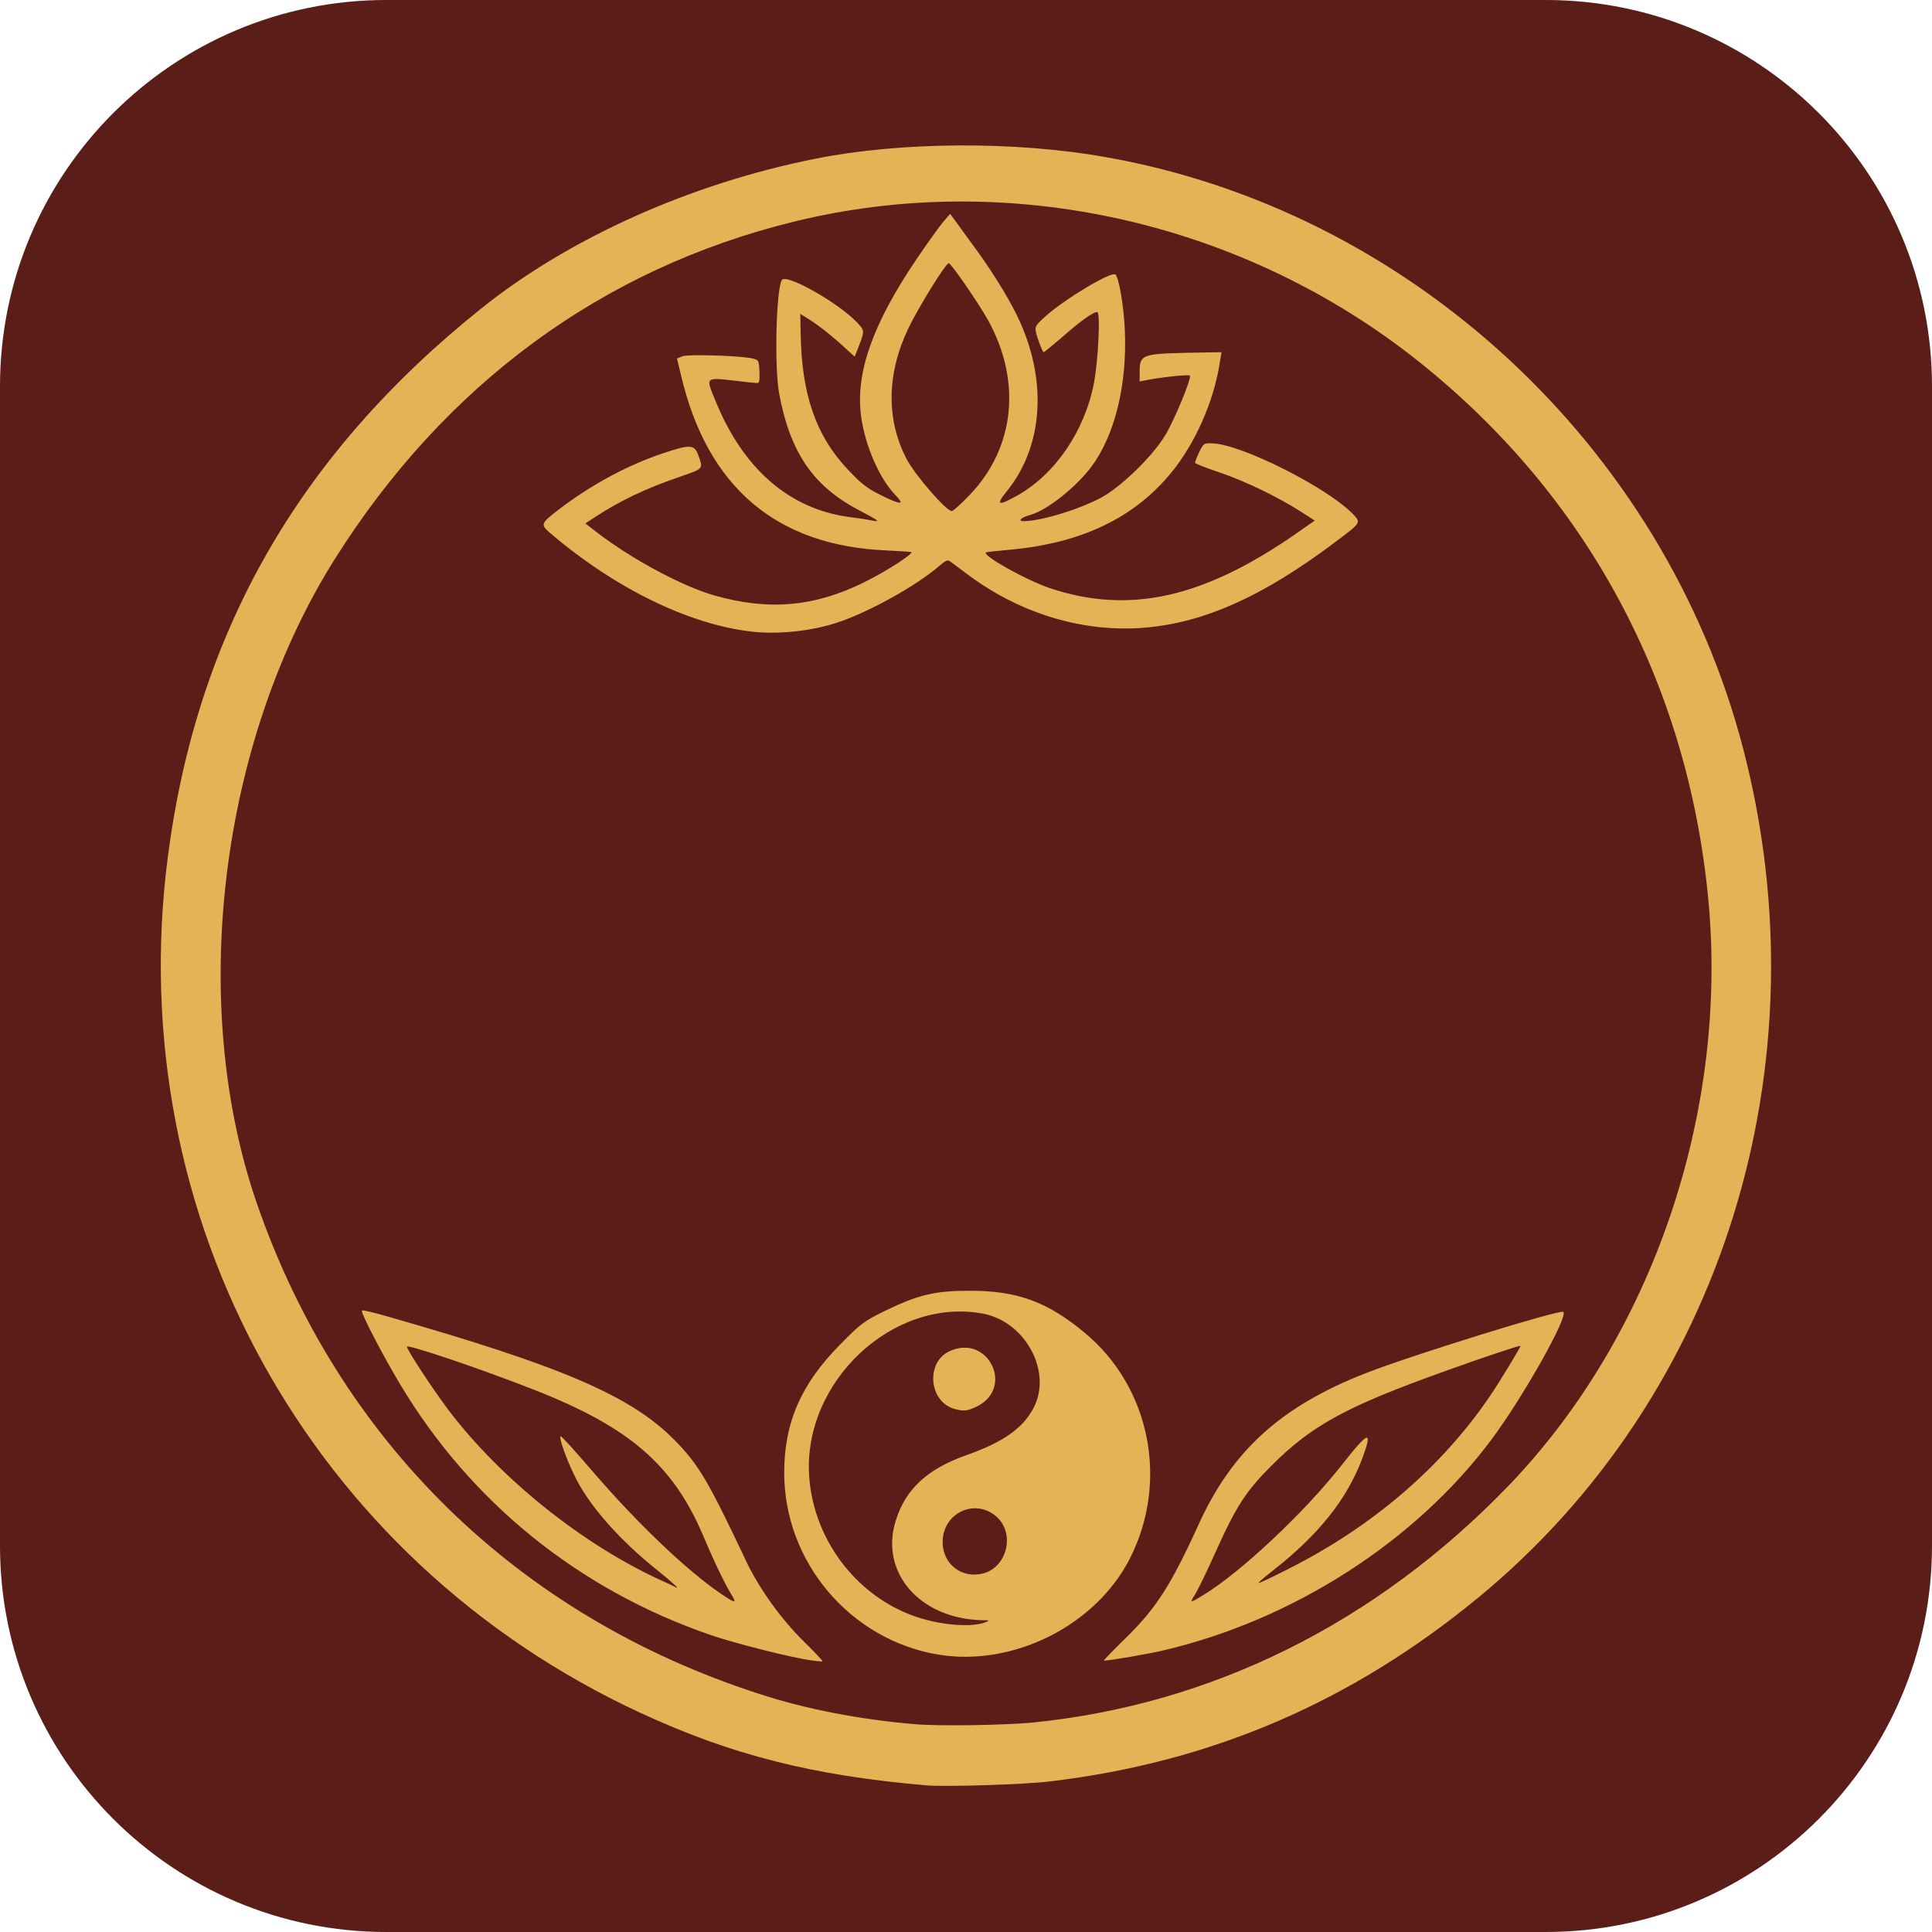
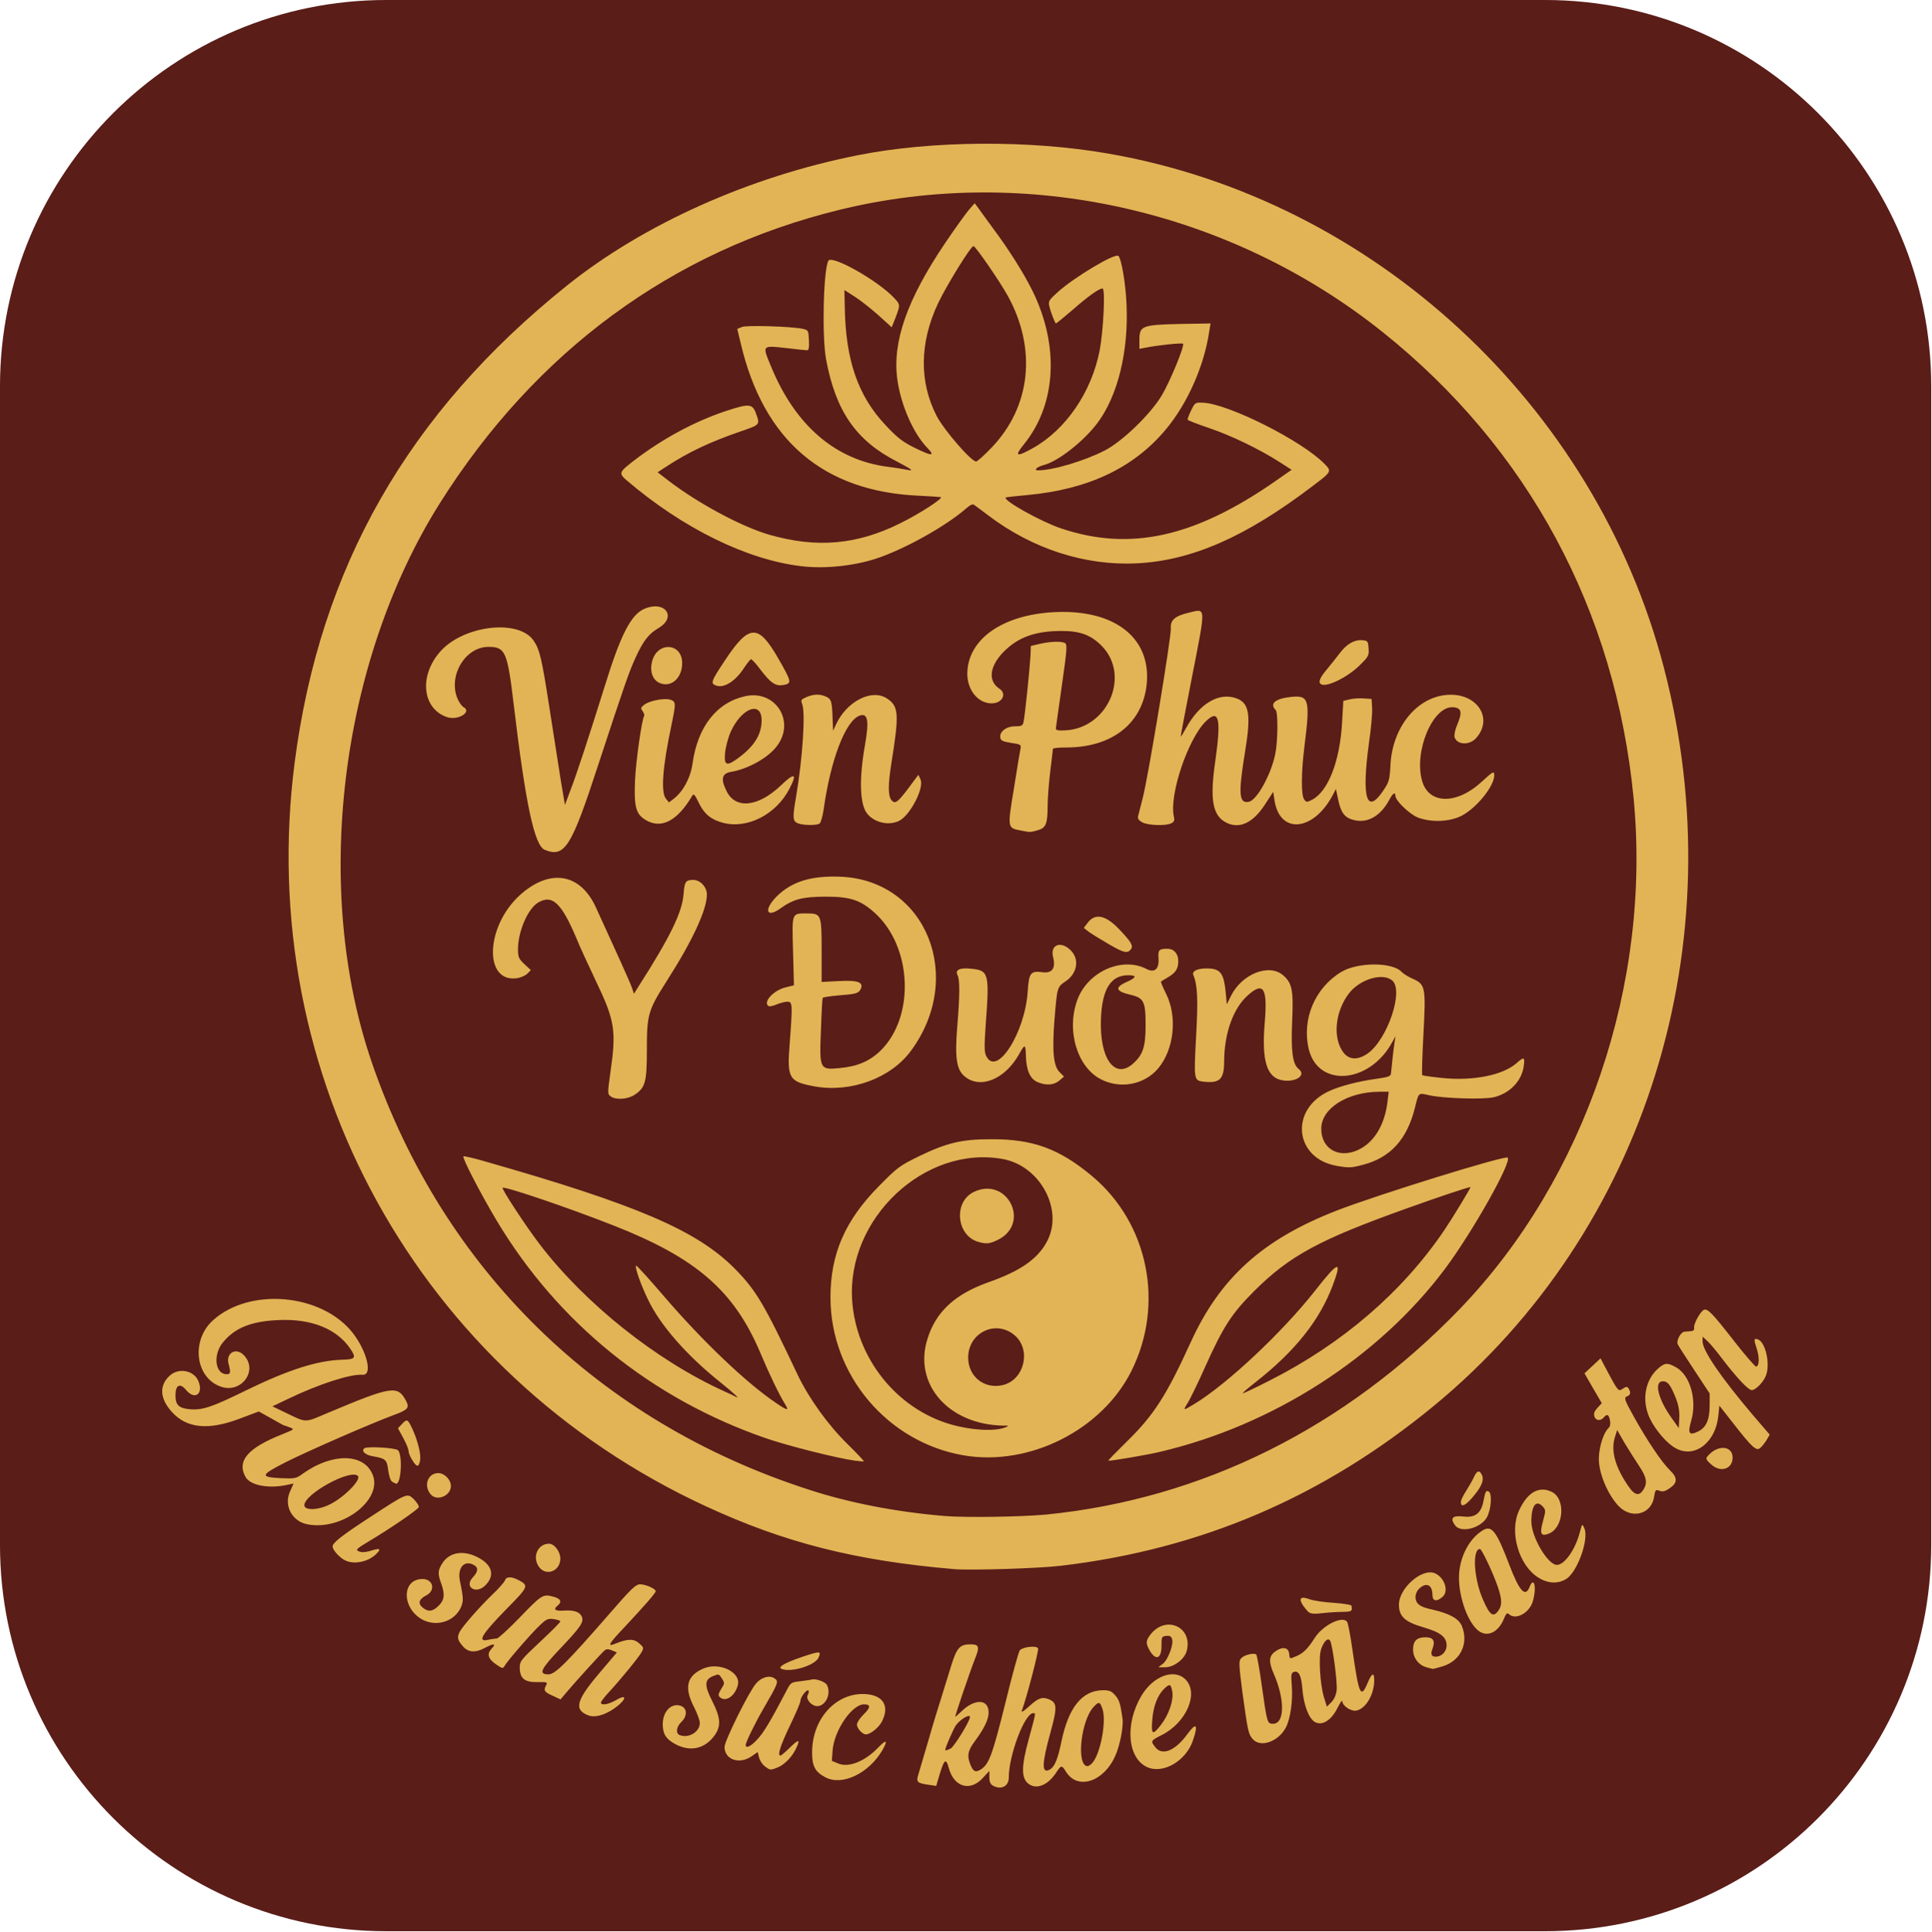
- <svg xmlns="http://www.w3.org/2000/svg" viewBox="0 0 951.2 951.2">
-   <rect width="951.2" height="951.2" rx="190.2" fill="#5a1d18" />
-   <path fill="#e3b455" transform="translate(73.1 65.6)" d="M383 813.4C327.1 808.6 287.1 798.5 242.2 777.7C79.7 702.5 -13.4 534 9.5 356.5C23.8 246 73.7 158.5 163.8 86.3C207.1 51.6 267 24.7 328.6 12.5C370.2 4.2 425.9 3.8 470.4 11.6C620.6 37.7 746.1 153.7 785 302.5C825.8 458.6 774.9 622 654.8 720.9C592.1 772.5 523.1 802.1 443.5 811.5C431 813 392.4 814.2 383 813.4ZM435.1 782.5C523.6 773.7 604.5 733.4 669.6 665.9C740.6 592.1 778.1 481.8 767.9 376.5C757.6 270.4 708.2 178.6 625.9 112.8C539.3 43.5 423.8 17.5 317.9 43.5C223.5 66.6 146 123.5 91.7 209.7C35 299.8 19.4 428.3 53.3 526.7C93.7 643.8 181.7 729.9 300.5 768.3C323.7 775.9 350.2 781 377.5 783.3C389.1 784.3 421.4 783.8 435.1 782.5ZM326.5 751.9C316.4 750.5 289.1 743.6 276.5 739.3C211.7 716.9 158.7 674 124 616.1C114.9 600.9 104.3 580.4 105.1 579.6C105.4 579.3 111 580.6 117.5 582.5C203.4 607 237.4 621.6 258.8 643.2C270.9 655.5 275.3 662.9 294.4 703.3C300.7 716.5 311.5 731.6 322.4 742.3C327.8 747.6 332.1 752.2 331.9 752.3C331.7 752.5 329.2 752.3 326.5 751.9ZM480.8 741.2C496 726.4 503.3 715.1 517 685C533.6 648.5 557.7 626.7 599.5 610.4C622.6 601.4 695.2 578.9 696.6 580.3C699.1 582.7 676.5 622.7 661.1 643.3C623.6 693.4 563.7 731.9 499.9 746.9C493.1 748.6 473 752 470.4 752C470 752 474.7 747.2 480.8 741.2ZM388.7 749C345.4 741.7 313 703.4 313 659.5C313 634.8 321.3 615.8 340.5 596.4C350.8 585.9 352.2 584.9 363 579.6C378.7 572 387.2 569.9 403.5 569.9C427.5 569.7 442.5 575.2 461.1 590.7C493.2 617.5 502.4 663.6 483.3 701.5C466.5 734.7 425.7 755.2 388.7 749ZM412.1 733.1C414.3 732.2 414.2 732.1 410.7 732.1C379.9 731.5 359.9 708.7 367.9 683.1C372.7 667.6 383.4 657.7 402.5 650.9C420.7 644.5 430.6 637.6 435.8 627.5C445.1 609.6 431.6 584.9 410.6 581.1C366.4 573.1 322 614.9 325.3 661.4C327.6 693.9 350.4 722.5 381.1 731.4C392.8 734.8 406 735.5 412.1 733.1ZM287.2 719.8C283.8 714.3 278.4 703.1 273.2 690.7C258.3 655.6 236.9 637.1 190 618.7C164.1 608.5 128.3 596.4 127.3 597.4C126.6 598 140.3 618.9 148 629C173.8 662.9 214.3 695.2 252.9 712.7C256 714.1 258.8 715.4 259.2 715.7C262.3 717.5 258.5 713.9 250.8 707.7C231.7 692.5 216.5 675.2 209.6 660.6C205.5 652.2 202 642.1 202.9 641.5C203.3 641.3 210.5 649.3 219 659.2C240.5 684.2 265.2 707.8 281.9 719.1C288.8 723.8 289.7 723.9 287.2 719.8ZM519.2 719.8C537.7 708.6 569.1 679.1 587.4 655.8C600.9 638.6 603 638 597.5 652.7C590 672.6 576.1 690 553.8 707.5C549.6 710.8 546.3 713.6 546.5 713.8C546.7 714 553.5 710.8 561.7 706.6C603 685.7 637 656.4 660.7 621.4C665.3 614.6 676 597 675.5 597C674.3 597 658 602.4 639.1 609.2C590.1 626.7 573 635.9 552.9 656C540.3 668.6 535.5 676 525.3 698.7C521.2 707.9 516.7 717.1 515.4 719.2C512.5 723.8 512.6 723.8 519.2 719.8ZM411.2 709C422.9 705.7 426.7 689.2 417.5 681.1C406.9 671.8 391 679.3 391 693.6C391 704.6 400.6 711.9 411.2 709ZM396.6 628C384.2 624.3 382.6 605.2 394.3 599.7C413.1 590.8 426.6 617.4 408 626.8C403.3 629.1 401.3 629.4 396.6 628ZM296.5 245.3C265.7 241.7 229.3 223.8 197.6 196.7C192.9 192.6 193.1 192.1 202.2 185.1C218.1 173 235.9 163.4 253.5 157.5C266.8 153.1 268.7 153.2 270.7 158.5C273.2 165.3 273.3 165.1 262 169C244.8 174.9 232.6 180.7 220.3 188.7L215.1 192.1 221.3 196.9C238.3 209.9 262.8 223 278.4 227.5C305.3 235.2 328 233.2 352.5 221C362.7 216 376.5 207.2 375.6 206.2C375.4 206.1 369.9 205.7 363.4 205.4C309 203.1 275.1 174.1 262.2 119.2L260.2 110.9 262.9 109.8C265.6 108.7 290.6 109.5 297 110.8C300.5 111.6 300.5 111.6 300.8 117.3C301 121.5 300.7 123 299.8 123C299.1 123 294 122.5 288.4 121.8C274.1 120.2 274.3 120 279.1 131.6C292.8 165.4 315.7 185.2 345.5 189C349.4 189.5 354 190.2 355.8 190.6C360.7 191.6 359.7 190.8 350.8 186.1C327.5 174.2 316 157.6 310.5 128.1C308.1 114.9 309 77.5 311.8 72.3C313.8 68.8 339.9 83.6 348.9 93.2C352.6 97.1 352.6 97.3 349.9 104.4L347.7 110 340.1 103.1C335.9 99.4 329.9 94.6 326.7 92.6L320.9 88.9 321.1 98.7C321.6 128.6 328.6 148.8 344 165.2C350.6 172.3 353.6 174.7 360.2 178C370.5 183.1 372.6 183.2 367.8 178.2C360 170.2 352.9 154.1 350.9 139.7C347.9 118.3 356.4 94.2 378 62.2C383.5 54.1 389.5 45.7 391.3 43.6L394.7 39.7 397.2 43.1C398.5 45 402.2 49.9 405.2 54.1C414.1 66 422.7 79.7 427.5 89.5C442.8 120.7 440.9 153.9 422.4 176.5C417 183.2 418.4 183.6 427.7 178.4C446.4 167.9 460.9 146.7 465.5 123C467.6 111.7 468.8 88 467.1 88C465.1 88 458.8 92.5 449.7 100.5C444.8 104.7 440.8 108 440.6 107.8C439.7 106.4 437.6 100.9 437 98.2C436.3 95.2 436.6 94.7 441.9 89.9C451.2 81.6 473.7 68.1 476 69.5C477.7 70.6 480.2 84.9 480.7 97C481.9 123.7 475.8 148.6 464.3 164.1C456.6 174.4 442.2 185.8 433.9 188C429.8 189.1 427.8 191 430.7 191C439.1 191 457.1 185.6 468.5 179.7C478.5 174.5 494.4 159.1 500.7 148.5C505.4 140.6 513.7 120.4 512.7 119.3C512 118.7 498.5 120.1 491.1 121.6L488 122.2 488 117.1C488 109.2 489.4 108.6 510.8 108.1L528.3 107.8 527.5 112.6C524.6 132 515.2 153.2 503 167.8C484.8 189.6 459.1 201.8 424.6 205C418 205.6 412.4 206.2 412.3 206.4C410.6 208 432.3 220.1 443.6 223.9C482.7 237 519.1 229 564.9 197.2L574.2 190.7 567.5 186.4C556.2 179.1 539.8 171.2 527.3 167C520.8 164.8 515.4 162.7 515.3 162.3C515.2 161.9 516.1 159.5 517.3 157C519.5 152.6 519.6 152.5 524 152.7C538.5 153.3 580.3 174.4 592.9 187.4C597 191.6 597 191.7 586 200C548.1 228.8 517.7 242.1 486.5 243.7C457.3 245.1 427.6 235.6 402.6 216.7C398.8 213.8 395.1 211.1 394.4 210.6C393.6 209.9 392.1 210.6 389.6 212.8C378.3 222.7 354.5 235.9 338.9 241C326.1 245.2 309.5 246.9 296.5 245.3ZM404.3 178.1C426.5 154.9 430 122.3 413.4 92.1C408.9 84 395.2 64 394 64C392.5 64 378.9 86 374 96.3C363.4 118.7 363.2 141 373.2 160.3C377.4 168.3 392.7 186 395.5 186C396.2 186 400.1 182.5 404.3 178.1Z" />
+ <svg xmlns="http://www.w3.org/2000/svg" viewBox="0 0 1093.9 1093.9">
+   <rect width="1093.9" height="1093.9" rx="218.8" fill="#5a1d18" />
+   <path fill="#e3b455" transform="translate(85.4 75.4)" d="M476.8 935.9C475.6 935.2 475 933.7 475 931.3L475 927.7 471.2 931.8C464 939.6 454.9 936.8 452 926C450.5 920.4 449.5 921 447 929.1L444.9 936.2 440.2 935.5C434 934.6 433.4 933.9 434.9 929.3C435.5 927.2 438.1 918.5 440.6 910C443 901.5 446.4 890.5 448 885.5C449.5 880.5 452.1 872.5 453.5 867.7C456.6 857.9 458.3 856 464.3 856C469.2 856 469.6 857.4 466.9 864.1C464.1 871.2 455.3 897 455.7 897C455.9 897 457.7 895.4 459.7 893.5C465.8 887.8 472.3 887 474.1 891.7C475.7 896 473.4 901.9 466.9 910.7C462.7 916.3 462.2 919.1 464.4 924.5C466 928.3 467.4 928.8 470.7 926.5C474.9 923.5 476.9 918 484 889.5C487.9 873.5 491.6 860 492.3 859.3C494.4 857.3 501.9 856.6 502.6 858.3C503.1 859.6 495.9 887.1 493.4 893.5C492.9 894.8 494.2 894.1 497.2 891.4C502.5 886.5 504.8 885.6 508.4 887C513.4 888.9 513.6 891.4 509.7 905.6C504.7 923.6 504.5 929.4 509.1 927C512 925.4 513.7 921.3 515.9 910.7C519.9 891.6 527.7 882 539.4 882C543.1 882 544.2 882.5 546.4 885C548.7 887.8 549.2 889.5 550.4 897.9C551.1 902.4 549 913.3 546.3 919.2C539.8 933.9 525.1 938.7 518.5 928.3C515.9 924.2 515.8 924.2 512.6 929C507.8 936.2 501 938.6 496.6 934.5C493.1 931.2 493.2 924.8 497.1 910.5C501.5 894.2 501.4 895 499.8 895C495 895 486 918.8 486 931.5C486 936.5 481.5 938.7 476.8 935.9ZM382.1 931.3C376.2 928.2 374.5 924.9 374.6 916.7C374.8 897.7 388.6 883 405.1 884.2C415 884.9 418.6 891.1 414.1 899.8C412.3 903.2 407.6 907 405.1 907C403.1 907 400 903.6 400 901.5C400 900.3 401.6 897.9 403.5 896C407.8 891.8 408 890 404 890C397.1 890 387 904.9 386.2 916.2L385.8 922 389.4 923.5C395.3 926 404.5 922.3 411.9 914.6C416.7 909.6 417.7 910.1 414.5 915.8C406.8 929.1 391.6 936.4 382.1 931.3ZM347.7 925C346.3 923.9 344.9 921.6 344.5 920L343.8 917 340.2 919.5C333.3 924.2 325 921.3 325 914.1C325 910.7 338.9 882.6 342.9 878.1C346 874.5 350.7 873.3 353.5 875.4C355.8 877 355.3 878.2 347 892.5C342.4 900.4 337 911.4 337 913C337 915.2 340 913.8 343.7 909.7C347.3 905.8 351.1 899.4 359.7 883C362.5 877.5 362.6 877.5 368 876.9C371 876.5 373.9 876.1 374.5 875.9C376.6 875.3 382.1 877.2 383 879C385.6 883.9 382.3 891 377.5 891C374.3 891 370.9 887.1 372.1 884.8C372.7 883.7 372.9 882.5 372.5 882.2C371.6 881.2 368 885.9 368 888C368 889 365.3 895.3 362 902.1C356.6 913.4 354.8 919 356.7 919C357.1 919 359.6 916.9 362.2 914.3C367.3 909.3 368.2 909.7 365.1 915.8C362.8 920.3 358.5 924.5 354.7 925.9C350.9 927.4 350.7 927.3 347.7 925ZM564.5 925.6C553.2 920.6 551.6 901.1 561.2 885C567.9 873.9 579.7 869.5 586.1 875.9C593.8 883.6 586.7 900.3 572.6 907.4C566.3 910.6 566.2 910.7 569.1 914.4C573 919.3 580.4 916.2 587.2 906.8C592.2 900 593.4 901.3 590.4 910.2C586.6 921.9 573.6 929.6 564.5 925.6ZM533.3 923.2C537.9 918.1 541.4 899.7 539.1 892.7C537.6 888.4 537.1 888.2 534.1 891.4C526.8 899.1 524.1 924.9 530.6 925C531.2 925 532.4 924.2 533.3 923.2ZM453.1 915C455.1 913.9 464 899.5 464 897.2C464 895.2 458.6 898.4 456.1 901.8C454.6 904 450 914.4 450 915.8C450 916.3 451.2 916 453.1 915ZM296.9 912.4C291.7 909.5 290 906.7 290 901.2C290 893.9 295 888.9 300.4 890.9C303.9 892.3 304 896.7 300.5 900C297.7 902.7 297.2 906.5 299.6 907.4C304.7 909.4 311 905.6 311 900.5C311 899.1 309.5 895.1 307.8 891.7C302 880.6 303.5 873.9 312.8 869.8C321.7 865.8 334.1 871.5 332.6 878.8C331.1 885.3 325.5 889.1 322.2 885.8C321.3 884.9 321.5 883.9 323.1 881.3C325.1 878.2 325.1 877.8 323.6 875.5C321.7 872.6 321.9 872.7 318.5 874C313.6 875.9 313.5 879.3 318 888.1C322.7 897.3 323.1 902 319.7 907.1C314.2 915.2 305.6 917.2 296.9 912.4ZM624.3 909.8C621.7 906.9 621.4 905.3 618.4 883.6C616.3 867.4 616.2 865.4 617.6 863.9C619.3 862 625 860.6 626.2 861.8C626.6 862.2 628.1 870.4 629.4 880C632.3 900.5 632.4 901 635.7 901C642.3 901 642.5 887.3 636.1 872.7C633.1 865.8 633.3 862.6 637 860C641 857.1 644.4 857.7 644.8 861.2C645.2 864.5 644.9 864.4 649.1 862.6C652.8 861 655.3 858.6 659.2 852.5C663.7 845.3 674.9 839.6 677.6 843.2C678.2 843.9 679.6 851.5 680.8 860C684.3 884.4 685.4 887 689.2 878C691.6 872.2 693 871.6 693 876.2C693 884.3 688.4 892.3 683 893.5C680 894.2 675 890.9 674.9 888.2C674.9 887.3 673.7 889 672.2 892C668.7 899.1 663.5 902.3 659.4 900C655.9 898 653 890.3 652.3 881.2C651.7 873.6 650.2 870.6 647.3 871.7C646 872.2 645.8 873.5 646.3 879.1C647 887.6 645.6 897.9 643 903C638.9 911 628.8 914.7 624.3 909.8ZM572.2 901.6C576.7 895.8 579.5 887.5 578.6 882.7C577.8 878.4 577.2 878.2 574.2 881C570.3 884.7 567.9 890.9 567.3 898.6C566.6 907.3 567.4 907.8 572.2 901.6ZM248 896.3C239.6 893.2 240.9 887.9 253.5 873L264 860.6 261.2 859.4C259.2 858.6 258.1 858.6 257.1 859.4C255.6 860.6 240.4 877.3 235.3 883.4L232.1 887.2 227.6 885.1C222.9 883 222.3 882.1 224 879.1C224.8 877.4 224.4 877.3 218.9 877.4C211.7 877.5 209 875.3 209 869C209 865.6 209.8 864.6 220.5 854.6C226.8 848.7 232 843.5 232 843C232 842.6 230.3 842 228.2 841.7C224.9 841.3 224 841.7 220.2 845.4C215.4 849.9 202 865.4 200.4 868.2C199.5 869.8 199.2 869.8 195.8 867.5C191 864.2 190.2 861.5 193.1 858.4C195.8 855.5 194.3 855.3 189.3 858C183.7 861 179.7 860.6 176.6 856.9C173.7 853.5 173.4 851.9 175.1 848.7C176.8 845.6 186.4 834.6 193.7 827.6C197.2 824.3 200.2 820.8 200.6 819.8C201.3 817.6 204.1 817.5 207.9 819.4C214.4 822.8 214.3 823 200.6 836.9C187.2 850.7 184.8 854.9 191.2 853.4C193 853 195.2 852.7 196 852.7C196.8 852.7 202.6 847.4 208.9 840.9C221.4 827.9 222.1 827.4 228 829C232.2 830.1 233.1 831.9 230.5 834C227.8 836.2 228.9 837.2 233.8 836.9C239.5 836.5 242.7 837.5 244 840C245.6 843.1 243.8 845.9 232.3 858C220.7 870.2 219.4 873 225.3 873C229 873 235.4 866.7 259.7 838.8C272.3 824.3 274.7 822 277.2 822C280.3 822 286 824.5 286 825.9C286 826.9 279.9 833.9 268.3 846.3C259.2 855.9 258.3 857.6 263.2 855.6C270.1 852.8 273.6 852.7 276.6 855.4C279.2 857.6 279.3 858 278.1 860.3C276.6 863.1 266.1 876 259.4 883.2C257 885.8 255 888.4 255 889C255 890.8 259.2 890.1 263.7 887.5C268.5 884.6 269.8 886 265.8 889.7C259.7 895.2 252.4 897.9 248 896.3ZM671.7 882.2C672.3 878 669.4 856.3 668 853.9C666.8 852 664.4 854.3 662.9 858.8C661.4 863.3 662.3 878.4 664.5 885.9L666.2 891.3 668.7 888.8C670.2 887.3 671.4 884.7 671.7 882.2ZM357.5 870C354.6 869 358.9 866.5 369.6 862.9C379.2 859.7 379.9 859.8 378.2 863.6C376.2 867.9 363.1 872 357.5 870ZM722.3 868.9C718 867.6 715 863.6 715 858.9C715 854.1 717.1 852 722 852C726.5 852 727.7 854 726 858.5C724.8 861.6 725.4 863 727.8 863C731.2 863 734 860.1 734 856.6C734 851.9 730.6 849.2 721 846.4C710.3 843.3 707 840.2 707 833.5C707 824.1 720.3 812.5 727.5 815.8C732.8 818.2 735.3 825.7 731.9 828.9C728.6 832 726 831.7 726 828.2C726 823.4 723.7 821.2 720.4 823C716.7 825 715.3 829.3 717.3 832.4C718.5 834.1 720.7 835.2 725.9 836.3C735.8 838.6 740.8 841.4 742.6 845.5C746.7 855.4 741.9 865.5 731.6 868.5C728.9 869.3 726.4 870 726.1 869.9C725.8 869.9 724.1 869.4 722.3 868.9ZM573.3 867C576.2 864.7 579.5 856 578.5 853C578 851.4 577.1 851 575.2 851.2C572.6 851.5 572.5 851.8 572.5 857C572.5 864 569.4 865.4 566 859.8C563.4 855.4 563.5 853.8 566.7 849.9C575.6 839.4 590.3 846.5 586.8 859.7C585.6 864.4 579.5 869 574.6 869L570.7 869 573.3 867ZM752.3 848.5C746.3 844.2 741 829.9 741 818.2C741 807.4 746.4 796.5 754.2 791.6C759.5 788.2 762.1 791.5 769.5 810.9C775.2 825.9 778.6 829.7 781 823.5C783.5 817.1 785.1 823.7 782.9 831.4C781 838.3 773 842.6 769.2 838.8C768.3 837.9 767.6 838.7 766.2 842.1C763.1 849.2 757.1 852 752.3 848.5ZM153.5 841.8C142 835.1 142.2 819 153.9 819C160 819 161.5 825.5 156 828.3C151.9 830.4 151.2 832.8 153.9 835.1C157.1 837.8 159.7 837.5 163.1 834.1C166.4 830.8 166.7 827.7 164.5 821.5C162.5 816.2 162.6 814.1 165 810.3C169.1 803.5 177.8 802.3 186.5 807.4C193.6 811.6 194.8 817.3 189.5 822.6C184.2 827.9 177.3 823.5 182.4 818.1C185.5 814.8 185.7 812.5 182.9 811C177.5 808.1 173.6 812.7 175.1 820.1C177.2 830.1 177.2 831.7 175.5 835.4C171.7 843.3 161.4 846.3 153.5 841.8ZM655.9 837.8C655.1 837.1 653.5 835.2 652.5 833.7C650 829.8 651.5 828.6 656.5 830.5C658.7 831.3 664.9 832.2 670.2 832.5C675.6 832.9 680.1 833.6 680.1 834.1C680.7 837.2 680.3 837.5 675.5 837.6C672.8 837.6 667.6 837.9 664 838.3C659.3 838.9 657.1 838.7 655.9 837.8ZM763.4 836.8C765.5 833.8 765.4 830.5 763 823.4C760.3 815.5 753.9 802 752.9 802C748.4 802 749.4 819 754.7 830.9C758.5 839.6 760.5 841 763.4 836.8ZM785.8 818.1C774.9 811.2 769.5 792.5 774.9 780.5C779.6 770 786.2 766.1 793.5 769.6C801.7 773.5 800.4 790.3 791.6 793.4C787.4 795 786.6 793.2 788.6 786.2C790.2 780.3 790.2 779.9 788.5 778C784.7 773.8 782 777.4 782 786.4C782 795.2 791.3 811 796.5 811C800.8 811 806.9 802.3 809.4 792.7C810.8 787.5 810.8 787.5 812 790.2C814.8 796.3 808.1 815.1 801.7 819C797 821.9 791.3 821.6 785.8 818.1ZM220.1 812.4C215.8 806.9 219 799 225.6 799C228.6 799 232 803.5 232 807.4C232 814.4 224.2 817.6 220.1 812.4ZM455 813.4C399.1 808.6 359.1 798.5 314.2 777.7C151.7 702.5 58.6 534 81.5 356.5C95.8 246 145.7 158.5 235.8 86.3C279.1 51.6 339 24.7 400.6 12.5C442.2 4.2 497.9 3.8 542.4 11.6C692.6 37.7 818.1 153.7 857 302.5C897.8 458.6 846.9 622 726.8 720.9C664.1 772.5 595.1 802.1 515.5 811.5C503 813 464.4 814.2 455 813.4ZM110.4 808.6C107.2 807.2 103 802.6 103 800.6C103 798.4 108.2 794.4 124.9 783.5C145.6 770 145.3 770.2 149.2 774C150.8 775.7 152 777.6 151.8 778.3C151.4 779.6 135.9 790.3 123.6 797.6C116.4 801.9 115.9 802.5 117.8 803.3C119.3 804 121.3 803.9 123.9 803.2C129.6 801.4 130.6 801.7 128.4 804.1C124.1 809 115.9 811 110.4 808.6ZM738.8 788.6C735.8 784.5 737.3 782.9 743.4 783.6C750.2 784.4 753.6 781.8 754.9 774.7C755.9 769.4 756.4 768.5 757.9 769.5C759.9 770.6 759.2 779.9 756.8 784.1C753.3 790.3 742 793.1 738.8 788.6ZM88.7 788C80.1 786.4 75.3 777.5 78.8 769.6L80.9 764.9 77.2 765.7C66.4 768 56 765.9 53.5 760.9C48.8 751.9 55.1 744.7 74.5 737C81.4 734.2 81.5 734.2 78.7 733.1C77.1 732.5 75.7 732 75.5 732C75.3 732 72 730.2 68.2 728L61.2 724.1 50.3 728.2C32.6 734.9 20.3 733.7 11.9 724.3C4.9 716.6 4.7 709 11.1 703.5C16.1 699.3 24.2 700.9 26.8 706.5C30.2 714 25 718.1 19.9 711.8C16.5 707.8 14 709.1 14 714.9C14 720.4 15.8 722.2 21.8 722.8C29.3 723.5 34.3 721.8 54.5 711.9C78.1 700.4 94.6 695.2 108.2 694.8C116 694.6 116.6 693.8 112.9 688.4C105.3 677.3 91.1 671.6 73 672.3C57 672.9 47.5 676.7 40.7 685.2C35.1 692.2 36.5 703 43 703C45.2 703 45.4 702 44.1 697.3C42.3 691 48.3 687.5 52.8 692.3C61.1 701.1 51 714.4 39.3 709.9C25.1 704.6 22.8 683.7 35.2 672.5C56 653.6 96.9 657.3 114.4 679.6C122.5 690 125.8 703.7 120 703.3C113.1 702.8 95.4 708.5 77.7 717L68.9 721.2 76.2 724.7C88.4 730.6 86.9 730.6 99.8 725.1C136.9 709.5 139.9 709.1 144.7 718.3C146.6 722 145.6 723.2 137.7 726.1C125.2 730.7 89.2 746.4 76.7 752.7C61.9 760.2 61.6 761.3 74.1 761.9C81.7 762.2 82.4 762.1 86.3 759.2C102.8 747.5 120.6 747.7 125.6 759.7C131.7 774 108.4 791.9 88.7 788ZM507.1 782.5C595.6 773.7 676.5 733.4 741.6 665.9C812.6 592.1 850.1 481.8 839.9 376.5C829.6 270.4 780.2 178.6 697.9 112.8C611.3 43.5 495.8 17.5 389.9 43.5C295.5 66.6 218 123.5 163.7 209.7C107 299.8 91.4 428.3 125.3 526.7C165.7 643.8 253.7 729.9 372.5 768.3C395.7 775.9 422.2 781 449.5 783.3C461.1 784.3 493.4 783.8 507.1 782.5ZM834.4 780.1C828.1 776.3 821 762.6 820.3 752.7C819.8 746.2 822.4 736.7 825.7 733.5C826.7 732.5 826.9 731 826.5 729C825.8 725.7 824.9 725.3 823 727.5C821.2 729.7 818.3 729.3 817.7 726.8C817.2 725.2 817.8 723.8 819.5 722L821.9 719.4 817 711L812.1 702.5 816.6 698.3L821.2 694 823.7 698.8C831.3 713.1 831.2 712.9 833.8 711.2C835.8 709.9 836.3 709.9 837.1 711.1C838.4 713.2 838.2 714.7 836.5 715.4C834.2 716.2 834.6 717.2 840.2 727.3C847.6 740.6 855.9 752.9 860.3 757.2C865 761.7 864.9 764.5 860.2 767.7C857.7 769.4 856.3 769.7 854.5 769C852.4 768.2 852.2 768.4 851.5 772.5C850.3 780.8 841.8 784.6 834.4 780.1ZM101.5 776.7C109.6 772.7 119.4 762.7 117.3 760.6C113.2 756.5 87 770.8 87 777.2C87 780.3 94.8 780.1 101.5 776.7ZM742.1 775.2C742.1 774.3 743.5 771.5 745.1 769C746.7 766.5 748.7 763 749.5 761.2C751.2 757.6 752.5 757.2 753.9 759.8C755.3 762.5 754.2 765.9 750.1 771C745.1 777.4 741.9 779 742.1 775.2ZM158.7 771.2C154.3 766.3 156.8 759 162.9 759C166.3 759 170 762.7 170 766.3C170 771.8 162.3 775.1 158.7 771.2ZM845.4 768.5C847.9 764.7 847.3 761.4 843.2 755.2C841.1 752.1 837.4 746.2 834.9 742.1L830.6 734.6 829.2 739.1C827 746.6 829.6 755.8 837 766.5C840.5 771.6 843 772.2 845.4 768.5ZM136.9 764C135.8 763.4 135 761 134.5 757.5C133.8 751.4 133 750.7 125.9 749.5C121.4 748.8 118.9 746.3 121.1 744.9C122.7 743.8 137.5 744.6 139.8 745.9C142.7 747.5 142 765.1 139 765C138.7 765 137.8 764.5 136.9 764ZM884.1 754.3C880.4 751 880.4 750.7 883.2 748C888.8 742.8 896 744 896 750.2C896 756.6 889.4 758.9 884.1 754.3ZM148.1 751.6C146.9 749.8 146 747.4 146 746.4C146 745.3 144.6 742.1 143 739.1L140 733.6 142.2 731.3C145.2 728.1 145.5 728.3 148.3 734.2C151.5 741.4 153.2 748.7 152.5 752.1C151.7 755.9 150.6 755.7 148.1 751.6ZM398.5 751.9C388.4 750.5 361.1 743.6 348.5 739.3C283.7 716.9 230.7 674 196 616.1C186.9 600.9 176.3 580.4 177.1 579.6C177.4 579.3 183 580.6 189.5 582.5C275.4 607 309.4 621.6 330.8 643.2C342.9 655.5 347.3 662.9 366.4 703.3C372.7 716.5 383.5 731.6 394.4 742.3C399.8 747.6 404.1 752.2 403.9 752.3C403.7 752.5 401.2 752.3 398.5 751.9ZM552.8 741.2C568 726.4 575.3 715.1 589 685C605.6 648.5 629.7 626.7 671.5 610.4C694.6 601.4 767.2 578.9 768.6 580.3C771.1 582.7 748.5 622.7 733.1 643.3C695.6 693.4 635.7 731.9 571.9 746.9C565.1 748.6 545 752 542.4 752C542 752 546.7 747.2 552.8 741.2ZM460.7 749C417.4 741.7 385 703.4 385 659.5C385 634.8 393.3 615.8 412.5 596.4C422.8 585.9 424.2 584.9 435 579.6C450.7 572 459.2 569.9 475.5 569.9C499.5 569.7 514.5 575.2 533.1 590.7C565.2 617.5 574.4 663.6 555.3 701.5C538.5 734.7 497.7 755.2 460.7 749ZM863.9 745C858.9 742.4 852.3 734.7 849.1 728C844.3 717.8 846.4 706.1 854 699.6C857.8 696.4 859.1 696.4 864 699.1C872 703.6 876 717.7 872.5 729.5C870.5 736.5 871.3 737.9 876.3 735.5C881 733.3 883 728.9 883 720.5L883 713.9 874.3 700.7C869.5 693.4 865.2 686.8 864.9 686C864 683.9 866.7 679 868.8 678.9C869.7 678.8 871.4 678.7 872.5 678.6C873.8 678.5 874.4 677.9 874.2 676.7C873.8 674.5 877.8 667.3 879.8 666.5C881.9 665.7 884.6 668.5 897.3 684.8C903.4 692.6 908.9 698.9 909.4 698.7C911.2 698.1 911.2 693.2 909.6 688.3C907.9 683.3 908 682.4 910.4 683.3C914.7 685 917.4 697.2 914.9 703.7C913.6 707.3 909.1 712 906.9 712C904.9 712 898.6 705.3 890.3 694.5C887 690.1 883.1 685.4 881.6 684.1L879 681.7 879 684.5C879 689.6 889.7 705.2 907.3 725.9L917 737.2 915.3 740.2C914.3 741.8 912.7 743.9 911.7 744.7C909.5 746.8 907.1 744.6 896.2 730.6L888.5 720.8 887.9 726.6C886.4 741.7 874.5 750.8 863.9 745ZM484.1 733.1C486.3 732.2 486.2 732.1 482.7 732.1C451.9 731.5 431.9 708.7 439.9 683.1C444.7 667.6 455.4 657.7 474.5 650.9C492.7 644.5 502.6 637.6 507.8 627.5C517.1 609.6 503.6 584.9 482.6 581.1C438.4 573.1 394 614.9 397.3 661.4C399.6 693.9 422.4 722.5 453.1 731.4C464.8 734.8 478 735.5 484.1 733.1ZM864 716.9C860.9 709.1 859.3 707 856.5 707C851.3 707 853.8 717.2 861.6 728L865.5 733.5 865.8 727.9C866 724 865.4 720.7 864 716.9ZM359.2 719.8C355.8 714.3 350.4 703.1 345.2 690.7C330.3 655.6 308.9 637.1 262 618.7C236.1 608.5 200.3 596.4 199.3 597.4C198.6 598 212.3 618.9 220 629C245.8 662.9 286.3 695.2 324.9 712.7C328 714.1 330.8 715.4 331.2 715.7C334.3 717.5 330.5 713.9 322.8 707.7C303.7 692.5 288.5 675.2 281.6 660.6C277.5 652.2 274 642.1 274.9 641.5C275.3 641.3 282.5 649.3 291 659.2C312.5 684.2 337.2 707.8 353.9 719.1C360.8 723.8 361.7 723.9 359.2 719.8ZM591.2 719.8C609.7 708.6 641.1 679.1 659.4 655.8C672.9 638.6 675 638 669.5 652.7C662 672.6 648.1 690 625.8 707.5C621.6 710.8 618.3 713.6 618.5 713.8C618.7 714 625.5 710.8 633.7 706.6C675 685.7 709 656.4 732.7 621.4C737.3 614.6 748 597 747.5 597C746.3 597 730 602.4 711.1 609.2C662.1 626.7 645 635.9 624.9 656C612.3 668.6 607.5 676 597.3 698.7C593.2 707.9 588.7 717.1 587.4 719.2C584.5 723.8 584.6 723.8 591.2 719.8ZM483.2 709C494.9 705.7 498.7 689.2 489.5 681.1C478.9 671.8 463 679.3 463 693.6C463 704.6 472.6 711.9 483.2 709ZM468.6 628C456.2 624.3 454.6 605.2 466.3 599.7C485.1 590.8 498.6 617.4 480 626.8C475.3 629.1 473.3 629.4 468.6 628ZM671.9 585C647.8 580.9 644.8 553 667.5 542.6C673.9 539.7 683.5 537.2 694 535.7C701.2 534.7 702.4 534.2 702.5 532.5C702.9 528 704.1 517.3 704.6 514.5L705.1 511.5 703.1 515.1C690.2 538.5 661.2 540.8 655.9 518.8C651.9 501.9 659.4 484.1 674.4 475.1C683.7 469.5 703.6 469.5 708.6 475.2C709.6 476.2 712.3 477.9 714.6 478.9C722 482.2 722.3 483.5 720.9 510C720.2 522.7 719.9 533.2 720.2 533.6C720.6 533.9 725.7 534.6 731.6 535.2C749 537 765.8 533.6 773.5 526.9C777.9 523 778.4 523.2 777.7 528.5C776.5 537 769.8 543.9 760.8 546.1C754.8 547.5 732.4 546.8 724.2 545C717.8 543.6 718.3 543.1 716 552.3C711.5 570.1 702.1 580.4 686.5 584.4C680.1 586.1 678.9 586.2 671.9 585ZM685.7 575C693.7 570.4 699 561 700.5 548.8L701.2 543 696.1 543C677.9 543 663 552.4 663 563.9C663 576.1 674.2 581.6 685.7 575ZM260.5 545.6C258.7 544.3 258.7 543.9 260.3 532.4C263.8 508.1 262.9 502.8 252 480C247.7 470.9 242.9 460.6 241.5 457C232.7 436 227.5 431 219.3 435.9C213.5 439.5 208 452.3 208 462.3C208 466.7 208.4 467.6 211.6 470.7L215.3 474.1 213.3 476.1C212.2 477.2 209.5 478.4 207.3 478.7C188.4 481.2 189.7 449.2 209.1 431.6C226 416.4 243.2 419.1 252.1 438.5C264.3 465.1 271.5 481 272.5 484L273.7 487.5 276.5 483C294.2 455.3 301 441.4 301.8 431C302.3 424 303 423 307.3 423C311.2 423 315 427 315 431.3C315 439.8 307 457.2 292.5 479.9C281.6 497 281 499.2 281 519.4C281 537.6 280.1 540.7 274.1 544.7C270.2 547.3 263.4 547.8 260.5 545.6ZM376.2 540C361.4 537.3 360.3 535.5 361.9 515.7C363.6 493.2 363.5 492 360.6 492C359.3 492 356.6 492.7 354.6 493.5C352.6 494.4 350.5 494.8 350 494.5C346.5 492.4 352.6 485.6 359.5 483.9L364.3 482.7 363.8 463.3C363.2 441.2 362.9 442 371.8 442C379.8 442 380 442.6 380 463.2L380 480.8 389.8 480.3C400.7 479.7 404.1 481 402 485.1C400.8 487.3 399.3 487.7 388.8 488.5C384.5 488.9 380.8 489.5 380.6 489.8C380.4 490.2 379.9 498.5 379.6 508.2C378.7 530.2 378.9 530.7 390.1 529.6C400.2 528.7 407.2 525.7 413.4 519.7C433 500.4 431.3 460.7 410 441.6C402 434.4 396.2 432.5 382.5 432.5C369.3 432.5 363.9 433.9 356.6 439.2C348.6 444.9 347.1 439.9 354.5 432.4C363.1 423.9 374.1 420.5 391 421.2C439.3 423.4 461.3 478.1 430.6 519.8C419.2 535.3 396.7 543.6 376.2 540ZM502.2 537.5C498.1 535.7 495.9 530.8 495.7 522.8C495.5 515.8 495.2 515.7 491.8 521.8C483.8 536 469.8 541.7 461 534.3C456.4 530.5 455.4 523.9 456.8 506.2C458.3 488.4 458.3 479.5 457 477C455.4 474 458.2 472.6 464.6 473.3C474.8 474.3 475.1 475.8 472.9 505.5C472.1 517.2 472.1 520.5 473.2 522.7C479 534.9 495.1 509.9 496.7 486.4C497.4 475.6 498.3 474.4 505.2 475.3C510.6 476 512.7 473 511.1 466.7C509.3 459.7 515.5 457.3 521.1 462.9C526.2 468 524.8 476.1 518.1 480.5C513.4 483.7 513.4 483.8 511.9 502C510.5 520.2 511.3 528.3 514.7 531.8L517.3 534.4 514.6 536.7C511.5 539.3 507.1 539.6 502.2 537.5ZM538.3 536C524.6 529.1 518.4 507.9 525 490.5C531.1 474.8 550.2 466.4 563.9 473.4C568.6 475.9 571.3 473.5 570.8 467.3C570.5 462.7 571.1 462 575.9 462C579.5 462 582 464.8 582 468.9C582 473.3 580.7 475.4 576.3 478.1C574.2 479.3 572.3 480.5 572.2 480.6C572 480.7 573.3 483.9 575.2 487.7C581.6 500.7 579.6 519.1 570.6 529.8C562.8 539 549.3 541.6 538.3 536ZM596.3 537.3C590.8 536.6 590.8 536.3 592.1 511.8C593.3 490.4 592.9 482.4 590.5 476.8C589.6 474.4 593.8 472.8 599.8 473.2C605.9 473.6 607.8 476.3 608.8 486L609.5 493.5 611.8 488.8C618 476.2 633.5 470.1 641.5 477.1C646.6 481.6 647.3 485.7 646.5 503.5C645.8 520.3 646.8 527.5 650.2 530.1C654.6 533.5 649 537.6 641.5 536.6C632.2 535.4 629.1 525.8 631 503.6C632.6 484.3 630.3 480.5 621.6 488.2C613.2 495.5 608.1 509.7 608 525.6C608 536 605.6 538.3 596.3 537.3ZM556 527.4C561.9 522.3 563.5 517.8 563.5 505.5C563.5 491.6 562.6 489.8 554.3 487.9C546.4 486 546 483.8 553 480.7C558.4 478.3 558.6 477 553.7 477C543.7 477 538.8 484.9 538.2 502C537.4 524 545.8 535.9 556 527.4ZM689.2 521.4C700.5 513.5 710 485.4 703.1 479.9C697.6 475.4 684.8 479.3 678.6 487.4C670.8 497.7 669.4 512.6 675.5 520.7C678.8 525 683.6 525.2 689.2 521.4ZM542.3 459.2C537.8 456.6 532.8 453.5 531.3 452.4L528.5 450.2 530.6 447.4C534.7 441.8 540.6 442.8 548.1 450.5C555.3 458 556.8 460.4 555.1 462.4C553.1 464.8 551.2 464.4 542.3 459.2ZM223.2 406C217.3 403.6 212.3 380.2 205.5 323C202 293.7 200.8 291 191.3 291C178.2 291 168.5 307.1 173.6 320C174.5 322.2 176.1 324.5 177.1 325.1C182.2 327.8 174 332.9 167.8 330.8C154 326.1 151.8 308 163.5 294.2C176.3 278.9 208.2 274.9 216.8 287.4C220.4 292.6 221.5 297.7 226 326.7C228.3 341.5 231.1 359.6 232.3 367L234.6 380.5 237.6 372.5C241.3 363 248.5 340.9 257 313.7C266.1 284.2 272 272.6 279.7 269.4C291.4 264.5 298.2 274.2 287.5 280.4C282 283.7 279 287.5 274.6 297.1C271 305 268.9 310.8 253.4 358C238.2 404.6 234.5 410.5 223.2 406ZM492.7 395C485.2 393.6 485.2 393.6 488.9 371.3C490.6 360.4 492.3 350.3 492.6 348.9C493.1 346.4 492.9 346.2 487.3 345.4C482.5 344.6 481.4 344.1 481.2 342.3C480.7 339 484.6 336 489.6 336C493.1 336 493.9 335.6 494.3 333.8C495.1 330.8 497.9 303.1 498.3 296L498.5 290.5 503.5 289.3C509.7 287.9 516 287.7 517.9 288.9C519.2 289.7 518.9 293.2 516.1 312.7C514.3 325.2 512.8 336.2 512.7 337C512.5 338.2 513.6 338.5 517.9 338.3C542.1 337.2 555.1 307.3 538.7 290.5C532.6 284.3 526.5 282 516 282C501.2 282 491.5 285.4 483.3 293.6C475.1 301.8 474 310.3 480.7 314.7C485.1 317.6 482.3 323 476.3 323C468.6 323 462.5 315.5 462.5 306.2C462.7 286.5 482.7 272.6 512.5 271.3C547.1 269.8 567.7 286.9 563.9 314C560.8 335.2 543.8 348 518.4 348C514.3 348 511 348.3 511 348.8C511 349.2 510.3 354.9 509.5 361.5C508.7 368.1 508 377 508 381.2C508 391.4 507 393.6 502.3 394.9C498.1 396.1 498.2 396.1 492.7 395ZM323.9 390.6C317.3 388.8 313.5 385.7 310.4 379.3C308 374.4 307.5 373.9 306.6 375.5C298.2 389.7 289.1 394.4 280.2 389C274.7 385.6 273.7 381.6 274.3 366.5C274.8 355.5 278.1 332.3 279.5 330C279.7 329.6 279.3 328.5 278.6 327.4C277.4 325.8 277.5 325.4 279.5 323.8C282.6 321.4 291.3 319.8 294.5 321C297.5 322.1 297.5 322.9 295 335C289.9 359 288.8 373.3 291.8 377L293.5 379.1 296.4 376.9C301.7 372.7 305.8 365 306.9 356.9C309.8 336.2 320.6 322.4 336.9 318.9C354 315.3 365.3 333.3 354.6 347.3C349.6 353.9 338.3 360.2 328.7 361.8C323.5 362.7 322.7 365.8 326.1 372.6C331.1 383.1 344 381.8 356.9 369.5C364.6 362.1 366.3 362.6 361.9 371.1C354.4 385.9 337.9 394.4 323.9 390.6ZM366.2 390.8C363.6 389.5 363.5 387.6 365.5 376C369.2 354.4 370.9 328.5 369 323.5C368.1 321.1 368.3 320.8 371.5 319.4C375.7 317.7 379 317.6 382.5 319.2C385.5 320.5 385.9 322 386.2 331.5L386.5 338.5 388.1 335C394.2 321.8 408.5 314.5 417.1 320.3C423.7 324.7 424 328.9 419.5 357C417.6 369 417.6 375.1 419.4 377.6C421.7 380.6 423.1 379.4 432.6 366.4L434.8 363.5 436 366.1C438.2 370.8 430.3 386.2 424 389.5C418.3 392.4 410.1 390.7 405.9 385.6C401.6 380.5 401.1 366.2 404.5 346.9C407 332.7 406.2 328.2 401.4 330C393.4 333.1 385 355.2 381.1 383.4C380.5 387.2 379.5 390.7 378.8 391.1C377 392.3 368.9 392.1 366.2 390.8ZM561.6 390.4C559.5 389.2 558.9 388.3 559.3 386.7C559.6 385.5 560.8 380.9 561.9 376.5C565 364.6 578.1 285.1 577.8 280.6C577.4 275.8 580.1 273.5 588.1 271.6C597.9 269.3 597.8 267.1 589.6 309C586.1 326.9 583.3 341.6 583.4 341.8C583.6 341.9 584.9 339.8 586.3 337.2C593.9 323.2 604.9 316.6 614.8 320.1C622.2 322.7 623.3 329.3 619.9 350C615.9 374.5 616.3 380.1 622.2 378.7C626.7 377.5 634.5 363.4 636.9 351.9C638.4 345.1 638.6 328.2 637.2 326.8C633.5 323.1 637 320.2 646.4 319.3C656.1 318.4 656.8 321.1 653.4 348C651.6 362.7 651.6 375 653.3 377.4C654.6 379.1 654.8 379.1 657.8 377.6C666.9 372.9 673.6 355.7 674.8 333.7L675.5 321.6 678.8 320.8C680.7 320.3 684.3 320 686.8 320.2L691.5 320.5 691.8 325.7C692 328.5 691.2 337.5 690 345.6C685.7 377.2 688.8 386.7 698.6 371.7C701.4 367.5 701.8 365.9 702.2 357.7C703.4 336.4 717.1 319.5 734.3 318.2C751.1 316.9 760.8 331.4 750.7 342.7C746.9 346.9 739.9 346.6 738.5 342.1C738.2 341 738.8 337.9 740 335.1C743 328.1 742.5 325.6 737.8 325.2C726.2 324.2 715.2 350.5 720.2 367.2C724.1 380.3 739.9 380.4 754 367.3C760.3 361.5 761 361.1 761 363.8C760.9 369.9 751.3 381.9 742.8 386.5C736.2 390.1 725.5 390.6 717.8 387.7C713 385.8 705 378.1 705 375.4C705 372.9 703.5 373.9 701.5 377.7C696.5 387 689 391.2 681.1 389C676.1 387.7 674 384.7 672.5 377.1L671.3 371.5 669.7 374.6C658.8 395.6 639.4 397.5 636.5 377.8L635.8 373.1 630.9 380.6C623.9 391.3 615.8 394.6 608.2 390C601.3 385.8 599.9 376.6 603 355.5C606.4 331.5 605.1 325.9 597.6 333.2C587.5 343.1 576.8 374.8 579.5 387.1C580 389.2 579.7 390.1 578.1 390.9C575.2 392.5 565 392.2 561.6 390.4ZM332.6 354.1C341.9 347.3 346 340.6 346 332.6C346 321.3 334.6 325.6 328.5 339.1C327 342.5 325.6 347.9 325.3 351.1C324.6 358.2 326.2 358.8 332.6 354.1ZM320.2 312.9C316.9 311.7 317.3 310.6 325.2 298.7C338.9 278 344.1 277.8 355.4 297.5C363.1 310.9 363.2 311.7 358.4 312.6C353.9 313.4 351.2 311.6 345.2 303.7C342.8 300.5 340.5 298 340 298C339.6 298 337.8 300.3 336 303C331.2 310.4 324.7 314.6 320.2 312.9ZM288.3 311.5C284.2 309.8 282.5 304.8 284 299.1C287 287.8 301 288.7 301 300.2C301 308.7 294.8 314.2 288.3 311.5ZM663.2 312.3C661 311.4 661.9 308.8 666.3 303.6C668.6 300.8 671.8 296.8 673.4 294.7C677.2 289.5 681.7 286.9 686 287.2C689.4 287.5 689.5 287.7 689.8 291.9C690.1 296 689.8 296.5 684.5 301.7C677.8 308.2 666.7 313.7 663.2 312.3ZM368.5 245.3C337.7 241.7 301.3 223.8 269.6 196.7C264.9 192.6 265.1 192.1 274.2 185.1C290.1 173 307.9 163.4 325.5 157.5C338.8 153.1 340.7 153.2 342.7 158.5C345.2 165.3 345.3 165.1 334 169C316.8 174.9 304.6 180.7 292.3 188.7L287.1 192.1 293.3 196.9C310.3 209.9 334.8 223 350.4 227.5C377.3 235.2 400 233.2 424.5 221C434.7 216 448.5 207.2 447.6 206.2C447.4 206.1 441.9 205.7 435.4 205.4C381 203.1 347.1 174.1 334.2 119.2L332.2 110.9 334.9 109.8C337.6 108.7 362.6 109.5 369 110.8C372.5 111.6 372.5 111.6 372.8 117.3C373 121.5 372.7 123 371.8 123C371.1 123 366 122.5 360.4 121.8C346.1 120.2 346.3 120 351.1 131.6C364.8 165.4 387.7 185.2 417.5 189C421.4 189.5 426 190.2 427.8 190.6C432.7 191.6 431.7 190.8 422.8 186.1C399.5 174.2 388 157.6 382.5 128.1C380.1 114.9 381 77.5 383.8 72.3C385.8 68.8 411.9 83.6 420.9 93.2C424.6 97.1 424.6 97.3 421.9 104.4L419.7 110 412.1 103.1C407.9 99.4 401.9 94.6 398.7 92.6L392.9 88.9 393.1 98.7C393.6 128.6 400.6 148.8 416 165.2C422.6 172.3 425.6 174.7 432.2 178C442.5 183.1 444.6 183.2 439.8 178.2C432 170.2 424.9 154.1 422.9 139.7C419.9 118.3 428.4 94.2 450 62.2C455.5 54.1 461.5 45.7 463.3 43.6L466.7 39.7 469.2 43.1C470.5 45 474.2 49.9 477.2 54.1C486.1 66 494.7 79.7 499.5 89.5C514.8 120.7 512.9 153.9 494.4 176.5C489 183.2 490.4 183.6 499.7 178.4C518.4 167.9 532.9 146.7 537.5 123C539.6 111.7 540.8 88 539.1 88C537.1 88 530.8 92.5 521.7 100.5C516.8 104.7 512.8 108 512.6 107.8C511.7 106.4 509.6 100.9 509 98.2C508.3 95.2 508.6 94.7 513.9 89.9C523.2 81.6 545.7 68.1 548 69.5C549.7 70.6 552.2 84.9 552.7 97C553.9 123.7 547.8 148.6 536.3 164.1C528.6 174.4 514.2 185.8 505.9 188C501.8 189.1 499.8 191 502.7 191C511.1 191 529.1 185.6 540.5 179.7C550.5 174.5 566.4 159.1 572.7 148.5C577.4 140.6 585.7 120.4 584.7 119.3C584 118.7 570.5 120.1 563.1 121.6L560 122.2 560 117.1C560 109.2 561.4 108.6 582.8 108.1L600.3 107.8 599.5 112.6C596.6 132 587.2 153.2 575 167.8C556.8 189.6 531.1 201.8 496.6 205C490 205.6 484.4 206.2 484.3 206.4C482.6 208 504.3 220.1 515.6 223.9C554.7 237 591.1 229 636.9 197.2L646.2 190.7 639.5 186.4C628.2 179.1 611.8 171.2 599.3 167C592.8 164.8 587.4 162.7 587.3 162.3C587.2 161.9 588.1 159.5 589.3 157C591.5 152.6 591.6 152.5 596 152.7C610.5 153.3 652.3 174.4 664.9 187.4C669 191.6 669 191.7 658 200C620.1 228.8 589.7 242.1 558.5 243.7C529.3 245.1 499.6 235.6 474.6 216.7C470.8 213.8 467.1 211.1 466.4 210.6C465.6 209.9 464.1 210.6 461.6 212.8C450.3 222.7 426.5 235.9 410.9 241C398.1 245.2 381.5 246.9 368.5 245.3ZM476.3 178.1C498.5 154.9 502 122.3 485.4 92.1C480.9 84 467.2 64 466 64C464.5 64 450.9 86 446 96.3C435.4 118.7 435.2 141 445.2 160.3C449.4 168.3 464.7 186 467.5 186C468.2 186 472.1 182.5 476.3 178.1Z" />
</svg>
